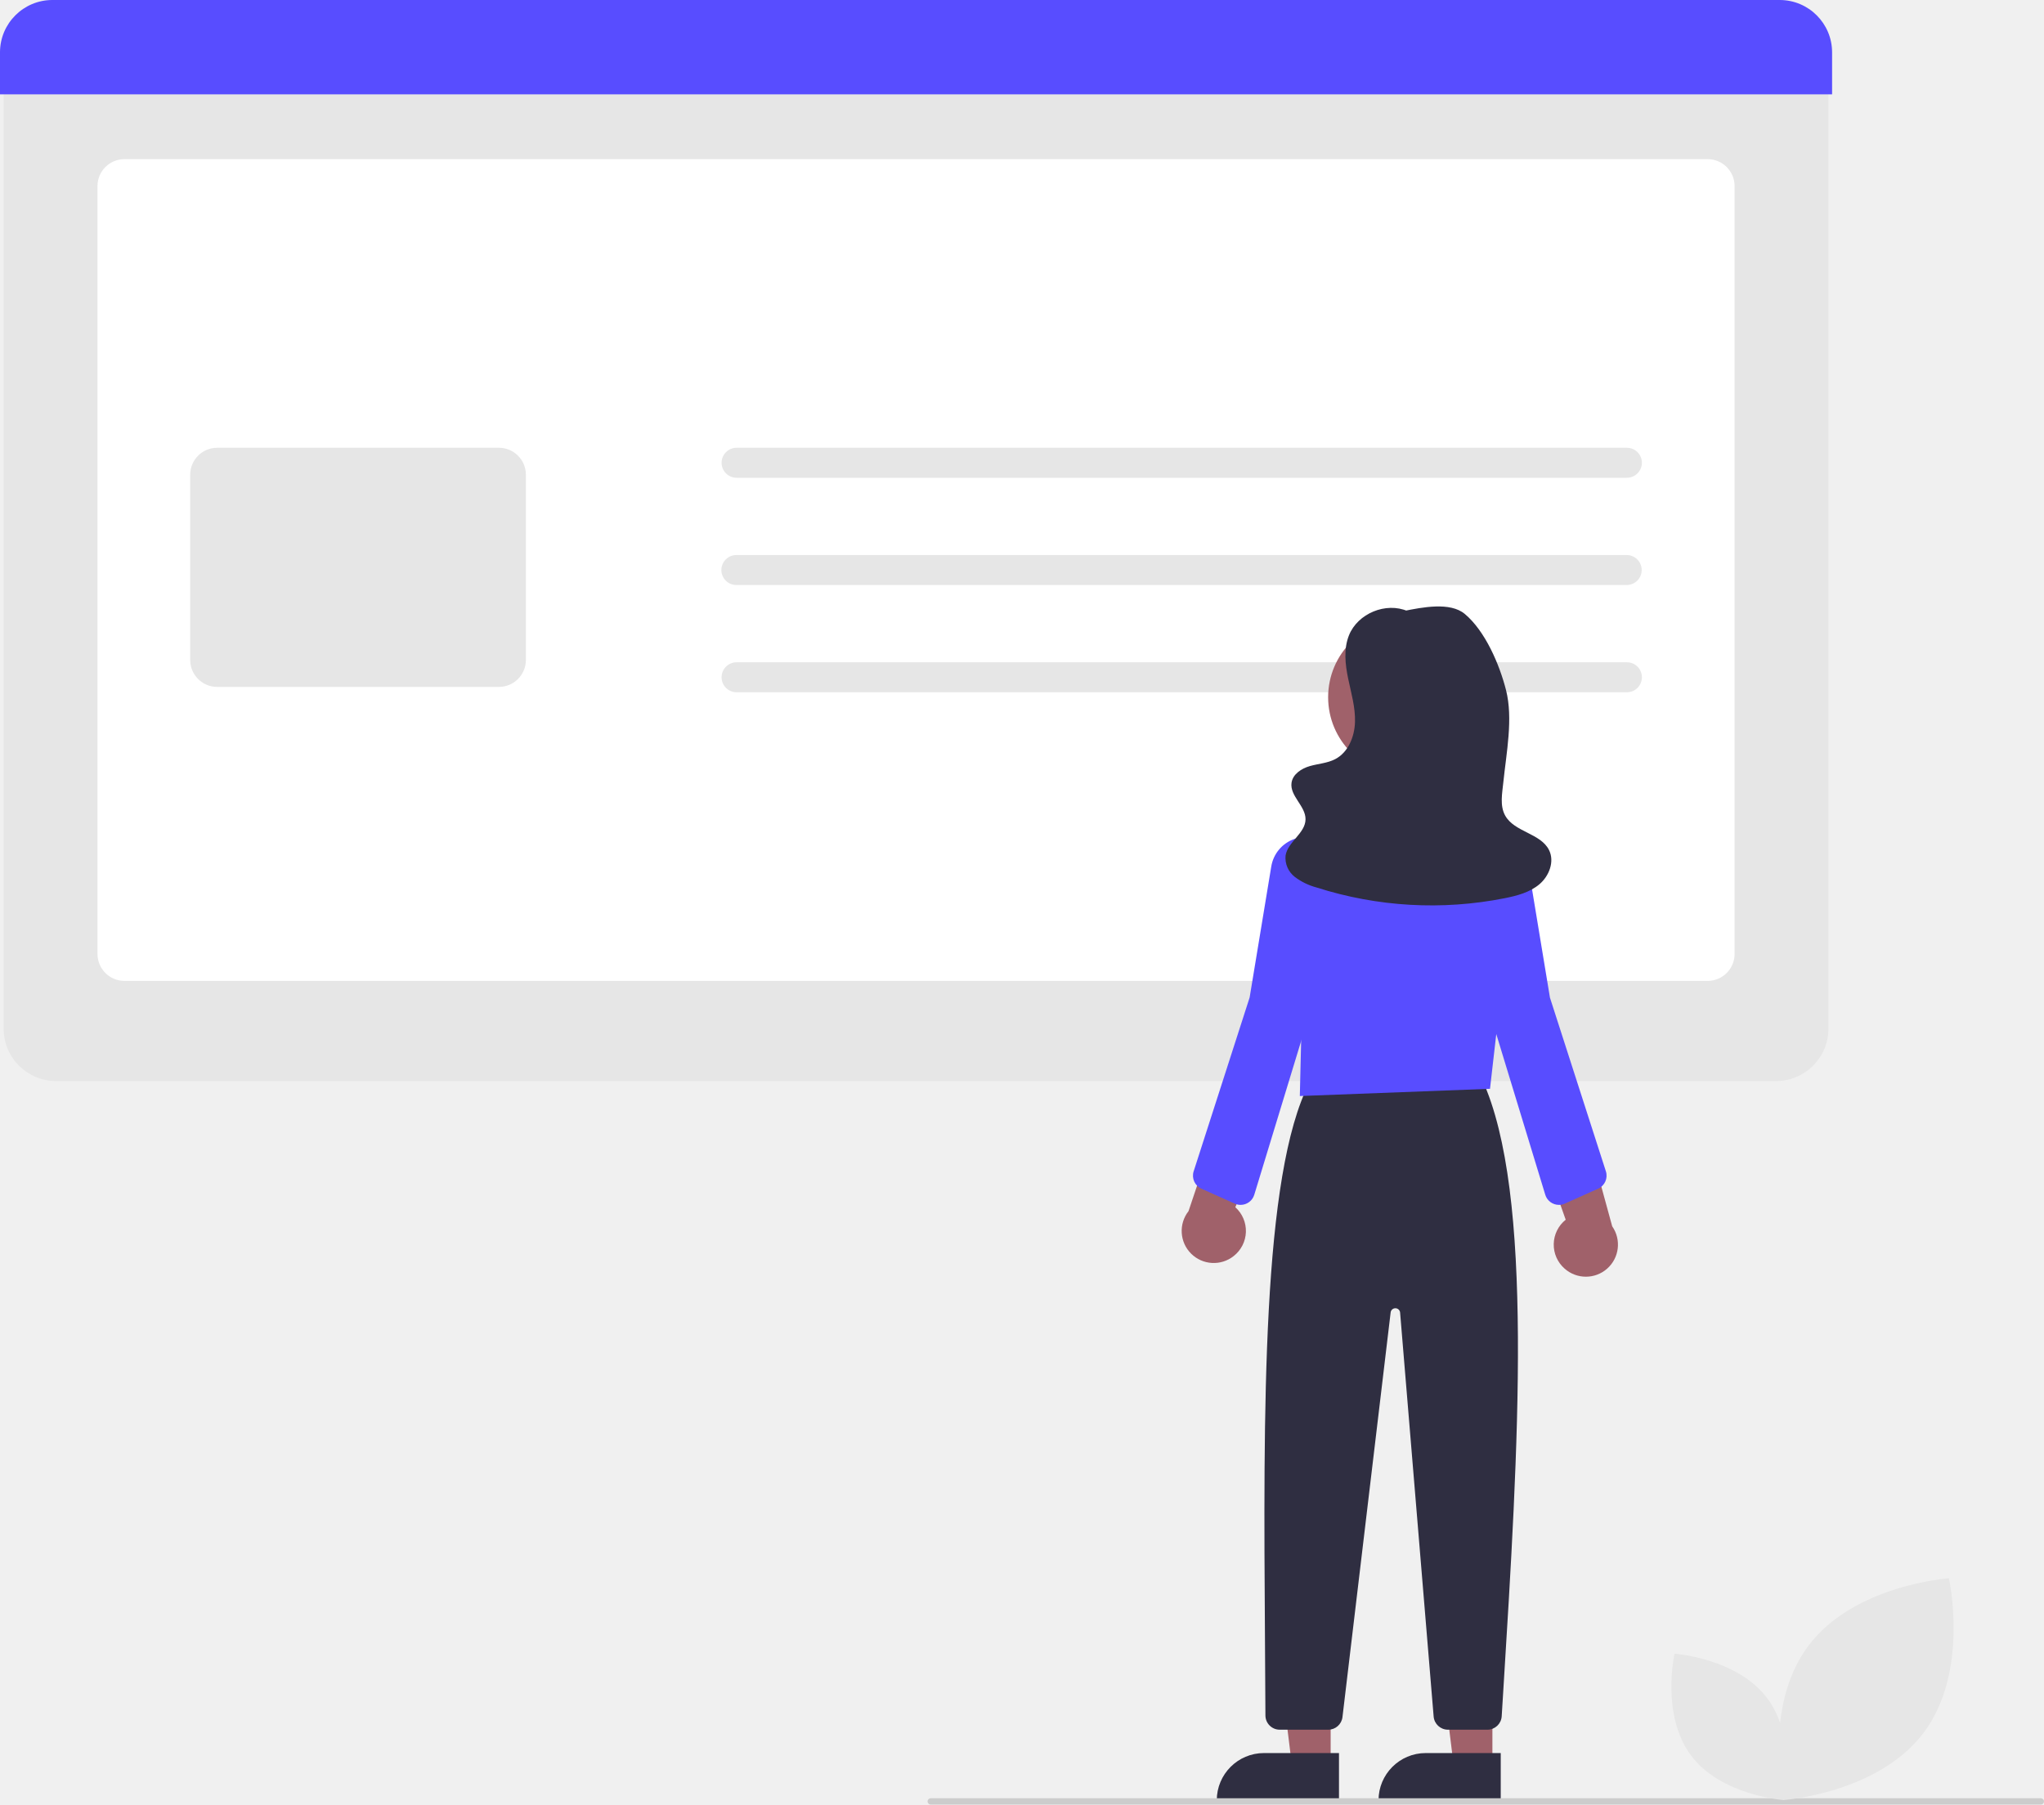
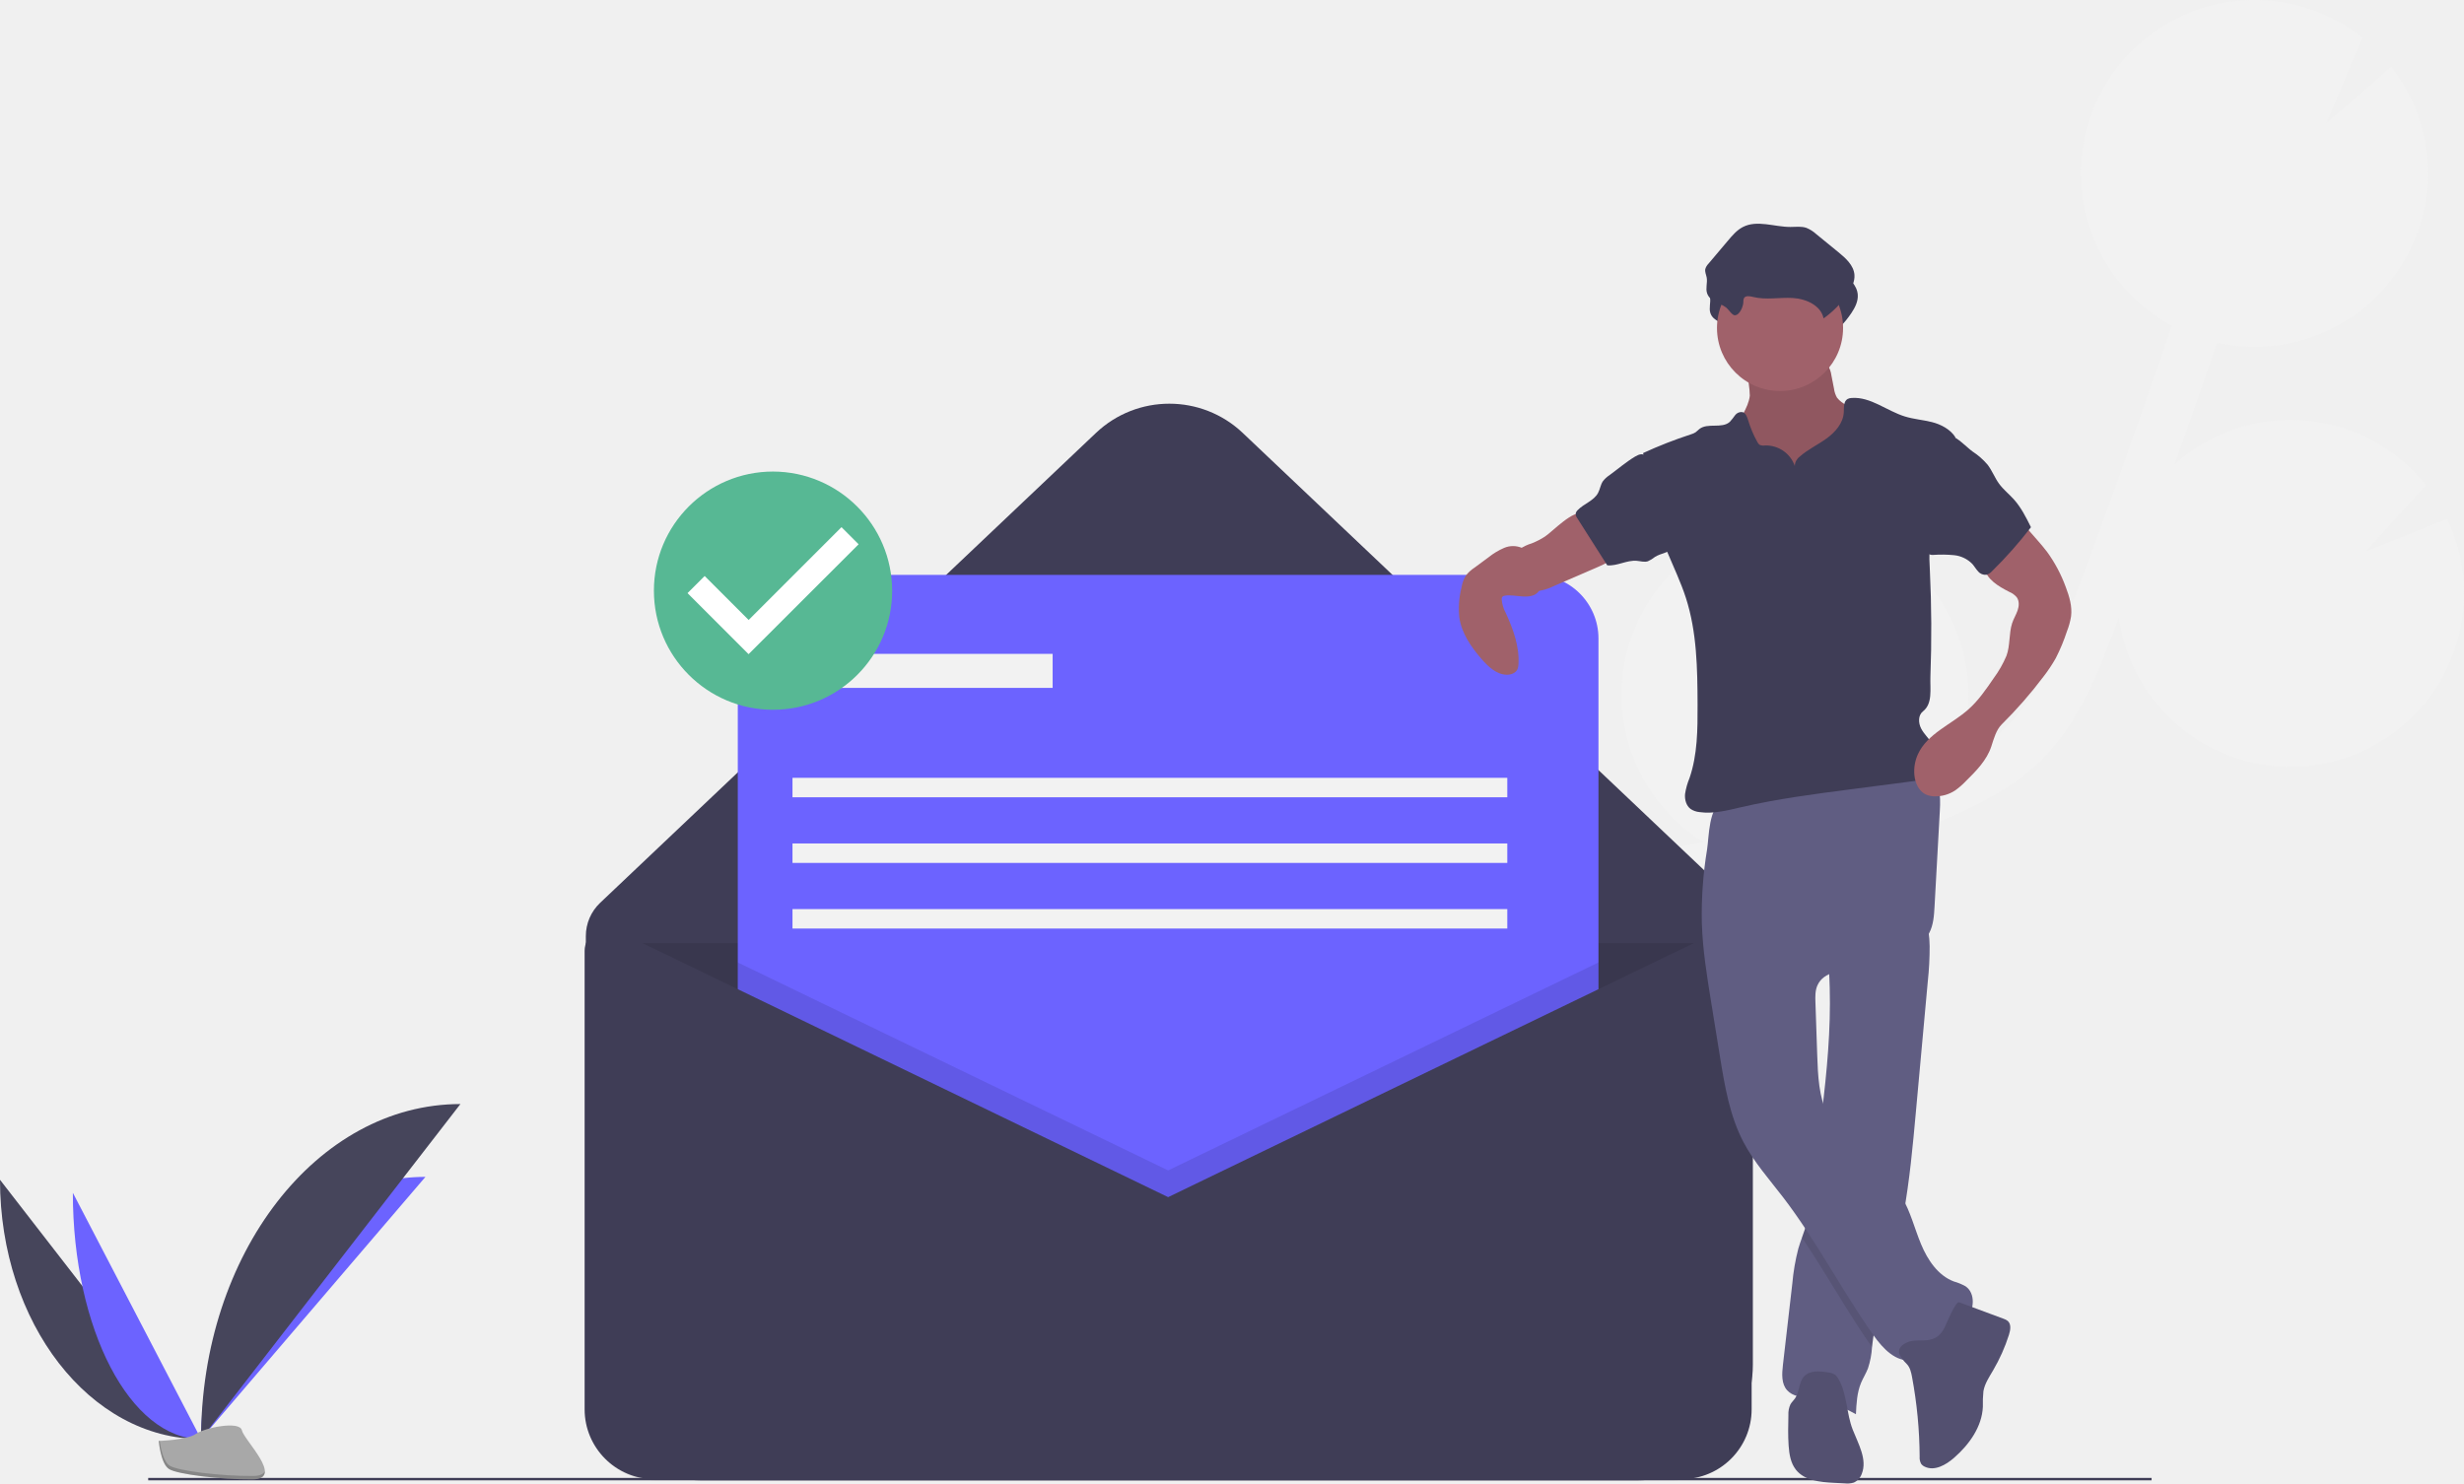
- <svg xmlns="http://www.w3.org/2000/svg" id="a47bc909-72c0-4996-baf1-6f4140acb8df" data-name="Layer 1" width="644.463" height="569.058" viewBox="0 0 644.463 569.058">
-   <path d="M837.763,506.372H295.423a16.519,16.519,0,0,1-16.5-16.5V184.073H854.263v305.8A16.519,16.519,0,0,1,837.763,506.372Z" transform="translate(-277.7686 -165.4709)" fill="#e6e6e6" />
-   <path d="M816.18,474.789H317.006a8.51,8.51,0,0,1-8.5-8.5V224.155a8.51,8.51,0,0,1,8.5-8.5H816.18a8.51,8.51,0,0,1,8.5,8.5V466.289A8.51,8.51,0,0,1,816.18,474.789Z" transform="translate(-277.7686 -165.4709)" fill="#fff" />
-   <path d="M855.418,195.219H277.769V181.971a16.519,16.519,0,0,1,16.5-16.5H838.918a16.519,16.519,0,0,1,16.5,16.5Z" transform="translate(-277.7686 -165.4709)" fill="#584dff" />
-   <path d="M435.08,382.08H346.234a8.51,8.51,0,0,1-8.5-8.5V315.173a8.51,8.51,0,0,1,8.5-8.5h88.845a8.509,8.509,0,0,1,8.5,8.5v58.407A8.509,8.509,0,0,1,435.08,382.08Z" transform="translate(-277.7686 -165.4709)" fill="#e6e6e6" />
-   <path d="M790.724,316.129H510.009a4.728,4.728,0,1,1,0-9.456H790.724a4.728,4.728,0,0,1,0,9.456Z" transform="translate(-277.7686 -165.4709)" fill="#e6e6e6" />
-   <path d="M790.724,349.949H510.009a4.728,4.728,0,1,1,0-9.455H790.724a4.728,4.728,0,0,1,0,9.455Z" transform="translate(-277.7686 -165.4709)" fill="#e6e6e6" />
-   <path d="M790.724,383.771H510.009a4.728,4.728,0,1,1,0-9.456H790.724a4.728,4.728,0,0,1,0,9.456Z" transform="translate(-277.7686 -165.4709)" fill="#e6e6e6" />
-   <polygon points="419.548 556.311 407.288 556.311 401.456 509.023 419.55 509.023 419.548 556.311" fill="#a0616a" />
-   <path d="M398.531,552.808h23.644a0,0,0,0,1,0,0v14.887a0,0,0,0,1,0,0H383.644a0,0,0,0,1,0,0v0A14.887,14.887,0,0,1,398.531,552.808Z" fill="#2f2e41" />
-   <polygon points="470.548 556.311 458.288 556.311 452.456 509.023 470.55 509.023 470.548 556.311" fill="#a0616a" />
-   <path d="M449.531,552.808h23.644a0,0,0,0,1,0,0v14.887a0,0,0,0,1,0,0H434.644a0,0,0,0,1,0,0v0A14.887,14.887,0,0,1,449.531,552.808Z" fill="#2f2e41" />
-   <path d="M746.755,710.914H734.276a4.526,4.526,0,0,1-4.484-4.128L719.215,579.387a1.5,1.5,0,0,0-2.984-.053l-15.189,127.611a4.502,4.502,0,0,1-4.469,3.968h-15.324a4.505,4.505,0,0,1-4.498-4.476c-.034-8.016-.088-16.09-.143-24.165-.486-71.922-.989-146.292,14.029-175.428l.137-.266,54.192-.927.136.298c16.396,35.83,11.42,115.875,6.607,193.283l-.463,7.459A4.507,4.507,0,0,1,746.755,710.914Z" transform="translate(-277.7686 -165.4709)" fill="#2f2e41" />
-   <circle cx="443.314" cy="219.864" r="24.561" fill="#a0616a" />
-   <path d="M687.597,511.094l.677-28.16-4.872-21.972a35.416,35.416,0,0,1,7.875-31.118,34.877,34.877,0,0,1,29.219-12.115h0q.531.041,1.064.089a35.023,35.023,0,0,1,24.131,12.907,35.431,35.431,0,0,1,7.764,26.574l-5.894,51.517Z" transform="translate(-277.7686 -165.4709)" fill="#584dff" />
-   <path d="M666.733,561.564a10.056,10.056,0,0,0,.527-15.41l13.828-32.951-18.251,3.428-10.334,30.765a10.11,10.11,0,0,0,14.229,14.168Z" transform="translate(-277.7686 -165.4709)" fill="#a0616a" />
-   <path d="M771.077,565.514a10.056,10.056,0,0,1,.35-15.415L759.496,516.414l18.026,4.46,8.566,31.303a10.11,10.11,0,0,1-15.012,13.336Z" transform="translate(-277.7686 -165.4709)" fill="#a0616a" />
-   <path d="M668.929,545.418a4.502,4.502,0,0,1-1.839-.393l-10.521-4.713a4.494,4.494,0,0,1-2.444-5.485l17.648-54.819,6.82-41.3a11.091,11.091,0,1,1,21.741,4.335l-10.365,44.292L673.234,542.23a4.497,4.497,0,0,1-4.305,3.188Z" transform="translate(-277.7686 -165.4709)" fill="#584dff" />
-   <path d="M769.291,545.418A4.497,4.497,0,0,1,764.986,542.23L748.26,487.366l-10.374-44.323a11.091,11.091,0,1,1,21.741-4.335l6.838,41.372,17.63,54.747a4.494,4.494,0,0,1-2.444,5.485L771.13,545.025A4.502,4.502,0,0,1,769.291,545.418Z" transform="translate(-277.7686 -165.4709)" fill="#584dff" />
-   <path d="M721.587,358.185c-6.826-2.957-15.743.722-18.498,7.632-1.714,4.3-1.191,9.151-.246,13.683s2.293,9.055,2.148,13.682-2.138,9.539-6.243,11.679c-2.453,1.279-5.322,1.421-7.981,2.184s-5.403,2.547-5.786,5.286c-.579,4.145,4.448,7.301,4.414,11.486-.036,4.434-5.577,7.067-6.295,11.442a7.595,7.595,0,0,0,2.929,6.75,19.907,19.907,0,0,0,6.884,3.333,118.81,118.81,0,0,0,59.255,3.376c3.918-.782,7.951-1.838,10.995-4.426s4.786-7.117,3.036-10.708c-2.624-5.385-10.953-5.692-13.856-10.931-1.741-3.143-.94-7.001-.573-10.575.947-9.231,3.131-20.014.838-29.005-2.072-8.123-6.57-18.62-13-24-4.614-3.86-13.422-2.101-19.318-.911Z" transform="translate(-277.7686 -165.4709)" fill="#2f2e41" />
-   <path d="M921.231,734.529h-350a1,1,0,0,1,0-2h350a1,1,0,0,1,0,2Z" transform="translate(-277.7686 -165.4709)" fill="#ccc" />
-   <path d="M884.378,711.758c-14.42,19.311-44.352,21.344-44.352,21.344s-6.554-29.277,7.866-48.588,44.352-21.344,44.352-21.344S898.797,692.446,884.378,711.758Z" transform="translate(-277.7686 -165.4709)" fill="#e6e6e6" />
-   <path d="M810.921,719.017c9.515,12.743,29.267,14.084,29.267,14.084s4.324-19.319-5.191-32.062-29.267-14.084-29.267-14.084S801.406,706.274,810.921,719.017Z" transform="translate(-277.7686 -165.4709)" fill="#e6e6e6" />
+ <svg xmlns="http://www.w3.org/2000/svg" id="aaafdec0-95c8-49a3-a8f8-64216c6da511" data-name="Layer 1" width="1013.449" height="610.281" viewBox="0 0 1013.449 610.281">
+   <path d="M782.744,493.253l8.69-1.502c.834-.146,1.661-.324,2.494-.475A71.336,71.336,0,0,1,839.477,359.773l-11.39,27.103,26.986-23.563a1.218,1.218,0,0,1,.184.062,71.34,71.34,0,0,1,43.588,90.991c-.451,1.285-.989,2.512-1.505,3.754,7.618-3.828,14.926-8.284,20.886-13.989,12.066-11.562,18.676-27.517,26.064-47.173,14.636-38.953,28.727-78.469,42.256-118.071a71.308,71.308,0,0,1-33.338-86.355c.725-2.059,1.565-4.042,2.455-5.99.222-.487.447-.972.679-1.452.905-1.867,1.86-3.697,2.908-5.452.171-.288.363-.557.538-.842q1.368-2.221,2.886-4.31c.377-.523.752-1.044,1.142-1.555,1.147-1.5,2.334-2.959,3.587-4.352.418-.466.862-.902,1.292-1.356q1.443-1.523,2.966-2.954c.535-.502,1.064-1.008,1.614-1.492.141-.124.272-.26.414-.383.007.009.013.019.019.028a71.29,71.29,0,0,1,91.213-2.049L1050.1,195.641l26.679-23.283a70.944,70.944,0,0,1,2.637,84.02c.025.009.05.015.075.024-.291.428-.622.82-.922,1.24q-.844,1.184-1.728,2.325c-.758.976-1.545,1.919-2.349,2.85-.607.702-1.205,1.41-1.836,2.086-.924.988-1.892,1.924-2.866,2.854-.569.543-1.113,1.113-1.698,1.636q-2.3,2.055-4.76,3.899c-.575.431-1.182.811-1.769,1.223-1.151.81-2.308,1.608-3.503,2.347-.742.458-1.503.877-2.26,1.308-1.096.624-2.2,1.229-3.326,1.794-.799.4-1.603.781-2.417,1.151-1.157.527-2.328,1.016-3.512,1.482-.794.312-1.585.628-2.39.912-1.329.468-2.677.875-4.033,1.264-.685.197-1.358.422-2.049.598-2.034.519-4.092.961-6.173,1.299-.391.064-.79.088-1.183.145-1.725.251-3.459.454-5.207.577-.751.053-1.507.061-2.262.09-1.413.055-2.827.083-4.249.053-.829-.018-1.658-.06-2.49-.107q-2.077-.118-4.158-.362c-.82-.095-1.638-.189-2.459-.314-1.486-.226-2.971-.52-4.455-.843-.097-.021-.195-.034-.293-.056q-8.565,25.061-17.448,50.016a71.291,71.291,0,0,1,103.374,8.521l-24.664,27.276,33.394-13.331a71.095,71.095,0,0,1,2.854,54.309,69.978,69.978,0,0,1-9.062,17.532,71.312,71.312,0,0,1-128.853-31.287c-.627,1.676-1.234,3.373-1.863,5.048-6.519,17.341-14.63,38.922-30.918,54.525-11.041,10.576-24.625,17.285-37.657,22.958q-12.73,5.54-25.799,10.244a71.497,71.497,0,0,1-31.926,10.175c-13.747,3.819-27.668,7.007-41.718,9.468l-8.761,1.51c-7.874,1.349-15.947,2.737-23.96,4.337,1.154.342,2.309.669,3.457,1.073a71.363,71.363,0,0,1,47.639,69.428l-54.925,16.859,49.701,7.893a71.373,71.373,0,0,1-118.926,21.106q.757,2.535,1.52,5.063c1.009,3.349,2.01,6.678,2.971,9.976,13.078,44.938,7.45,80.288-15.851,99.532l-12.644-15.305c22.678-18.734,15.642-57.336,9.434-78.682-.944-3.238-1.929-6.509-2.92-9.798-8.518-28.298-18.174-60.373-5.668-89.848C684.773,510.029,739.096,500.727,782.744,493.253Z" transform="translate(-93.27537 -144.8593)" fill="#f2f2f2" />
+   <path d="M766.646,753.851H381.813a47.583,47.583,0,0,1-47.583-47.583V529.956a18.851,18.851,0,0,1,5.882-13.681L544.036,322.972a43.889,43.889,0,0,1,60.388,0L798.854,507.276a49.274,49.274,0,0,1,15.376,35.76V706.268A47.583,47.583,0,0,1,766.646,753.851Z" transform="translate(-93.27537 -144.8593)" fill="#3f3d56" />
+   <path d="M240.954,387.992h476a0,0,0,0,1,0,0V580.259a28.732,28.732,0,0,1-28.732,28.732H269.686a28.732,28.732,0,0,1-28.732-28.732V387.992a0,0,0,0,1,0,0Z" opacity="0.1" />
+   <path d="M333.73,521.351" transform="translate(-93.27537 -144.8593)" fill="none" stroke="#3f3d56" stroke-miterlimit="10" />
+   <rect x="303.454" y="236.492" width="354" height="354" rx="26.181" fill="#6c63ff" />
+   <polygon points="657.454 395.942 657.454 590.492 303.454 590.492 303.454 395.942 480.454 481.492 657.454 395.942" opacity="0.1" />
+   <path d="M573.73,637.351l-226.794-109.617a9.202,9.202,0,0,0-13.206,8.285V724.619a28.732,28.732,0,0,0,28.732,28.732H784.997a28.732,28.732,0,0,0,28.732-28.732v-185.369a11.229,11.229,0,0,0-16.115-10.11Z" transform="translate(-93.27537 -144.8593)" fill="#3f3d56" />
+   <rect x="333.954" y="268.992" width="99" height="14" fill="#f2f2f2" />
+   <rect x="325.954" y="319.992" width="294" height="8" fill="#f2f2f2" />
+   <rect x="325.954" y="346.992" width="294" height="8" fill="#f2f2f2" />
+   <rect x="325.954" y="373.992" width="294" height="8" fill="#f2f2f2" />
+   <line x1="60.954" y1="608.492" x2="884.954" y2="608.492" fill="none" stroke="#3f3d56" stroke-miterlimit="10" />
+   <path d="M93.275,630.212c0,58.96,36.989,106.67,82.699,106.67" transform="translate(-93.27537 -144.8593)" fill="#46455b" />
+   <path d="M175.975,736.883c0-59.623,41.277-107.869,92.288-107.869" transform="translate(-93.27537 -144.8593)" fill="#6c63ff" />
+   <path d="M123.239,635.557c0,56.006,23.587,101.325,52.736,101.325" transform="translate(-93.27537 -144.8593)" fill="#6c63ff" />
+   <path d="M175.975,736.883c0-76.185,47.71-137.832,106.67-137.832" transform="translate(-93.27537 -144.8593)" fill="#46455b" />
+   <path d="M158.577,737.635s11.728-.361,15.263-2.878,18.041-5.522,18.918-1.486,17.625,20.076,4.384,20.183-30.766-2.062-34.294-4.211S158.577,737.635,158.577,737.635Z" transform="translate(-93.27537 -144.8593)" fill="#a8a8a8" />
+   <path d="M197.378,752.049c-13.241.107-30.766-2.062-34.294-4.211-2.687-1.637-3.757-7.509-4.115-10.218-.248.011-.392.015-.392.015s.743,9.459,4.271,11.608,21.053,4.318,34.294,4.211c3.822-.031,5.142-1.391,5.07-3.405C201.68,751.266,200.223,752.026,197.378,752.049Z" transform="translate(-93.27537 -144.8593)" opacity="0.2" />
+   <path d="M812.988,307.63c-.601,5.355-4.685,9.668-6.198,14.839-2.278,7.784,1.661,16.136,7.048,22.198a49.159,49.159,0,0,0,34.234,16.255,14.6,14.6,0,0,0,5.66-.617,12.116,12.116,0,0,0,4.306-2.943c4.057-4.074,6.235-9.719,7.103-15.402s.531-11.474.191-17.214a9.721,9.721,0,0,0-.636-3.472,8.896,8.896,0,0,0-2.235-2.747,52.07,52.07,0,0,0-9.59-6.966,11.009,11.009,0,0,1-4.018-3.075,9.937,9.937,0,0,1-1.242-3.681l-1.059-5.399a10.609,10.609,0,0,0-1.556-4.376c-1.872-2.525-5.452-2.868-8.592-2.992L824.899,291.586c-3.579-.14-8.294-1.167-11.788-.464-3.262.656-2.179,3.663-1.586,6.4A46.267,46.267,0,0,1,812.988,307.63Z" transform="translate(-93.27537 -144.8593)" fill="#a0616a" />
+   <path d="M812.988,307.63c-.601,5.355-4.685,9.668-6.198,14.839-2.278,7.784,1.661,16.136,7.048,22.198a49.159,49.159,0,0,0,34.234,16.255,14.6,14.6,0,0,0,5.66-.617,12.116,12.116,0,0,0,4.306-2.943c4.057-4.074,6.235-9.719,7.103-15.402s.531-11.474.191-17.214a9.721,9.721,0,0,0-.636-3.472,8.896,8.896,0,0,0-2.235-2.747,52.07,52.07,0,0,0-9.59-6.966,11.009,11.009,0,0,1-4.018-3.075,9.937,9.937,0,0,1-1.242-3.681l-1.059-5.399a10.609,10.609,0,0,0-1.556-4.376c-1.872-2.525-5.452-2.868-8.592-2.992L824.899,291.586c-3.579-.14-8.294-1.167-11.788-.464-3.262.656-2.179,3.663-1.586,6.4A46.267,46.267,0,0,1,812.988,307.63Z" transform="translate(-93.27537 -144.8593)" opacity="0.1" />
+   <path d="M886.177,548.641q-2.445,26.808-4.89,53.608c-1.276,14.061-2.577,28.179-5.079,42.059-.864,4.783-1.877,9.541-3.079,14.258-3.342,13.097-8.191,25.899-9.755,39.325-.049.387-.091.782-.132,1.177a34.189,34.189,0,0,1-1.671,8.726c-.782,2.05-1.984,3.919-2.832,5.944-1.688,4.05-1.91,8.529-2.116,12.916a55.682,55.682,0,0,0-19.173-6.553c-3.252-.486-6.874-.831-9.088-3.26-2.453-2.684-2.182-6.792-1.77-10.397q1.939-16.794,3.869-33.571a87.495,87.495,0,0,1,2.445-14.258c.445-1.556.98-3.087,1.523-4.618.749-2.107,1.506-4.215,2.074-6.38a76.832,76.832,0,0,0,1.712-10.628c1.325-11.262,2.922-22.499,4.322-33.752l.074-.593c2.099-17.057,3.696-34.197,3.235-51.377-.066-2.544-.173-5.088-.338-7.639-.23-3.696-.568-5.656,2.494-7.969,3.383-2.552,7.837-4.338,11.706-6.01,2.083-.906,25.018-9.047,25.553-7.261a44.688,44.688,0,0,1,1.679,11.706A130.253,130.253,0,0,1,886.177,548.641Z" transform="translate(-93.27537 -144.8593)" fill="#605d82" />
+   <path d="M876.207,644.308c-.864,4.783-1.877,9.541-3.079,14.258-3.342,13.097-8.191,25.899-9.755,39.325-.049.387-.091.782-.132,1.177-10.224-14.604-18.835-30.311-28.813-45.072.749-2.107,1.506-4.215,2.074-6.38a76.832,76.832,0,0,0,1.712-10.628c1.325-11.262,2.922-22.499,4.322-33.752l.074-.593a34.964,34.964,0,0,0,2.494,6.923c6.701,13.616,22.622,20.498,30.41,33.53Q875.874,643.703,876.207,644.308Z" transform="translate(-93.27537 -144.8593)" opacity="0.1" />
+   <path d="M793.242,524.578c.338,10.921,2.086,21.743,3.83,32.529l3.599,22.254c1.97,12.18,4.021,24.607,9.785,35.516,4.312,8.16,10.524,15.124,16.143,22.445,13.815,17.998,24.194,38.387,37.294,56.913,3.808,5.385,9.25,11.208,15.749,10.084,4.265-.738,7.363-4.289,10.715-7.027,3.953-3.228,8.716-5.59,11.826-9.636s3.719-10.771-.494-13.65a22.228,22.228,0,0,0-4.822-1.973c-6.532-2.484-10.759-8.862-13.449-15.312s-4.32-13.384-7.904-19.383c-7.787-13.032-23.71-19.913-30.413-33.534-3.754-7.629-4.112-16.422-4.399-24.92l-.732-21.662c-.08-2.369-.143-4.833.82-6.998,2.564-5.766,10.305-6.303,16.573-7.034a56.692,56.692,0,0,0,20.31-6.408c3.61-1.95,7.137-4.435,9.069-8.055,1.762-3.303,2.005-7.176,2.212-10.914l2.17-39.258c.187-3.378.357-6.87-.833-10.036-2.989-7.95-13.029-10.548-21.514-10.169-15.79.706-30.367,7.498-45.255,12.085a115.055,115.055,0,0,1-11.217,2.926c-3.341.671-7.385.392-10.572,1.467-5.667,1.911-5.523,14.304-6.327,19.445A163.693,163.693,0,0,0,793.242,524.578Z" transform="translate(-93.27537 -144.8593)" fill="#605d82" />
+   <path d="M877.499,705.964c1.392,1.404,1.847,3.461,2.21,5.405a184.599,184.599,0,0,1,3.126,32.692,5.338,5.338,0,0,0,.588,2.962,3.721,3.721,0,0,0,1.538,1.236c4.024,1.918,8.695-.755,12.048-3.692,6.216-5.445,11.476-12.754,11.829-21.011a48.779,48.779,0,0,1,.223-6.372c.546-3.108,2.361-5.817,3.96-8.537a72.053,72.053,0,0,0,6.545-14.672c.611-1.923,1.018-4.345-.489-5.687a5.482,5.482,0,0,0-1.792-.931L899.109,680.606c-1.575-.585-5.495,9.484-6.117,10.585-1.522,2.693-3.035,4.221-6.088,4.843-3.117.634-6.827-.276-9.735,1.279C872.249,699.944,874.714,703.155,877.499,705.964Z" transform="translate(-93.27537 -144.8593)" fill="#535070" />
+   <path d="M849.449,712.178a5.574,5.574,0,0,0-1.384-1.754,6.259,6.259,0,0,0-2.791-.948c-3.461-.588-7.563-.975-9.951,1.598-2.239,2.412-1.854,6.34-3.727,9.047-.593.857-1.396,1.563-1.91,2.469a9.31,9.31,0,0,0-.838,4.429c-.097,4.195-.193,8.398.097,12.584.243,3.508.834,7.184,3.028,9.932,3.521,4.411,9.872,5.045,15.508,5.332l4.565.232a8.912,8.912,0,0,0,3.741-.343,6.159,6.159,0,0,0,3.227-3.551c2.376-5.906-1.387-12.27-3.705-18.2C852.646,726.189,853.125,718.621,849.449,712.178Z" transform="translate(-93.27537 -144.8593)" fill="#535070" />
+   <path d="M811.666,277.459a3.773,3.773,0,0,1,.257-1.76c.669-1.182,2.415-.861,3.732-.528,5.297,1.335,10.878.127,16.331.439s11.597,3.038,12.693,8.39a39.824,39.824,0,0,0,10.069-10.345c1.514-2.265,2.833-4.859,2.627-7.576-.297-3.918-3.584-6.848-6.628-9.333l-9.073-7.407a13.673,13.673,0,0,0-4.062-2.583c-2.095-.716-4.38-.375-6.594-.373-6.605.004-13.647-3.002-19.521.018-2.454,1.261-4.301,3.423-6.081,5.53l-8.098,9.586a5.121,5.121,0,0,0-1.294,2.195c-.23,1.17.37,2.325.58,3.499.383,2.141-.54,4.427.169,6.484,1.177,3.414,5.323,3.897,7.857,5.855.945.729,2.425,3.202,3.55,3.172C810.209,282.665,811.613,279.037,811.666,277.459Z" transform="translate(-93.27537 -144.8593)" fill="#3f3d56" />
+   <circle cx="732.131" cy="134.925" r="25.932" fill="#a0616a" />
+   <path d="M831.48,336.536a12.562,12.562,0,0,0-12.229-8.416,3.729,3.729,0,0,1-2.256-.285,3.109,3.109,0,0,1-.927-1.159,45.299,45.299,0,0,1-3.781-8.939c-.414-1.373-.979-2.991-2.368-3.348a3.199,3.199,0,0,0-3.018,1.313,26.59,26.59,0,0,1-2.157,2.711c-3.261,2.916-9.043.258-12.504,2.934-.565.437-1.032.997-1.626,1.394a7.594,7.594,0,0,1-1.904.816,182.621,182.621,0,0,0-19.626,7.687c2.303,13.867,4.662,27.975,10.059,40.955,2.568,6.177,5.479,12.226,7.536,18.591,4.557,14.104,4.759,29.194,4.81,44.015.035,10.144-.015,20.505-3.297,30.103a28.412,28.412,0,0,0-1.853,6.613c-.198,2.287.468,4.809,2.321,6.164a7.938,7.938,0,0,0,3.581,1.258c5.687.834,11.42-.679,17.019-1.976,15.008-3.476,30.315-5.465,45.592-7.448l25.6-3.324a14.862,14.862,0,0,0,5.296-1.369c4.684-2.565,5.129-9.611,2.22-14.09-1.395-2.147-3.362-3.909-4.534-6.185s-1.272-5.46.746-7.037c4.103-3.207,2.879-9.158,3.075-14.362q.821-21.829-.222-43.674a86.962,86.962,0,0,1-.145-9.058,80.214,80.214,0,0,1,2.823-15.115l7.779-30.628c-2.032-3.211-5.923-5.248-9.609-6.173s-7.525-1.197-11.154-2.322c-7.436-2.304-14.057-8.152-21.823-7.607a3.962,3.962,0,0,0-1.691.413c-1.752.992-1.474,3.516-1.586,5.526-.248,4.447-3.518,8.163-7.13,10.769s-7.737,4.506-11.054,7.478A4.933,4.933,0,0,0,831.48,336.536Z" transform="translate(-93.27537 -144.8593)" fill="#3f3d56" />
+   <path d="M728.73,365.587a30.615,30.615,0,0,1-5.454,2.807,17.93,17.93,0,0,0-5.225,2.536,8.188,8.188,0,0,0-1.817,2.245,9.983,9.983,0,0,0,9.206,14.874,20.039,20.039,0,0,0,6.807-2.03L750.537,378.093c3.096-1.341,6.44-2.914,7.903-5.954a1.383,1.383,0,0,0,.178-.945,1.562,1.562,0,0,0-.751-.79,40.867,40.867,0,0,1-10.65-10.042c-.75-1.019-1.669-3.424-2.729-4.035C740.616,354.098,731.829,363.576,728.73,365.587Z" transform="translate(-93.27537 -144.8593)" fill="#a0616a" />
+   <path d="M924.258,359.084l6.743,7.703c1.448,1.654,2.897,3.309,4.216,5.067a59.141,59.141,0,0,1,7.723,14.549c1.466,3.846,2.682,7.943,2.17,12.027a29.422,29.422,0,0,1-1.687,6.117,76.142,76.142,0,0,1-4.582,11.036,62.866,62.866,0,0,1-5.156,7.727,180.44,180.44,0,0,1-17.094,19.552c-2.305,2.282-3.272,5.972-4.276,9.057-1.851,5.69-6.255,10.121-10.514,14.323a29.237,29.237,0,0,1-4.515,3.885,14.705,14.705,0,0,1-8.216,2.34,9.018,9.018,0,0,1-3.701-.766c-2.915-1.384-4.396-4.754-4.7-7.967a16.946,16.946,0,0,1,1.418-8.521c3.869-8.572,13.806-12.286,20.83-18.54,4.119-3.667,7.268-8.274,10.374-12.831a44.348,44.348,0,0,0,5.247-9.197c1.569-4.185.958-9.14,2.328-13.394.579-1.798,1.609-3.422,2.232-5.206s.78-3.901-.31-5.445a7.913,7.913,0,0,0-3.053-2.235c-4.487-2.277-9.512-5.208-10.371-10.166a10.891,10.891,0,0,1,2.009-7.764,32.35,32.35,0,0,1,5.658-5.93C918.995,362.771,922.295,360.819,924.258,359.084Z" transform="translate(-93.27537 -144.8593)" fill="#a0616a" />
+   <path d="M724.401,376.34c-1.191-2.405-2.679-4.859-5.082-6.055a9.364,9.364,0,0,0-7.387-.031,27.774,27.774,0,0,0-6.483,3.92l-5.812,4.285a14.307,14.307,0,0,0-3.451,3.185,13.445,13.445,0,0,0-1.797,4.931,35.246,35.246,0,0,0-.914,12.197c.922,6.554,4.874,12.276,9.223,17.266,2.718,3.118,6.073,6.264,10.207,6.397,1.784.057,3.769-.646,4.511-2.27a5.661,5.661,0,0,0,.403-2.022c.447-7.311-2.169-14.452-5.218-21.111a13.536,13.536,0,0,1-1.683-5.673,1.556,1.556,0,0,1,.248-.95,1.605,1.605,0,0,1,.992-.484c4.174-.826,11.364,2.417,14.292-2.218C728.351,384.7,725.75,379.065,724.401,376.34Z" transform="translate(-93.27537 -144.8593)" fill="#a0616a" />
+   <path d="M810.306,269.3a3.773,3.773,0,0,1,.257-1.76c.669-1.182,2.415-.861,3.732-.528,5.297,1.335,10.878.127,16.331.439s11.597,3.038,12.693,8.39a39.824,39.824,0,0,0,10.069-10.345c1.514-2.265,2.833-4.859,2.627-7.576-.297-3.918-3.584-6.848-6.628-9.333l-9.073-7.407a13.672,13.672,0,0,0-4.062-2.583c-2.095-.716-4.38-.375-6.594-.373-6.605.004-13.647-3.002-19.521.018-2.454,1.261-4.301,3.423-6.081,5.53l-8.098,9.586a5.121,5.121,0,0,0-1.294,2.195c-.23,1.17.37,2.325.58,3.499.383,2.141-.54,4.427.169,6.484,1.177,3.414,5.323,3.897,7.857,5.855.945.729,2.425,3.202,3.55,3.172C808.849,274.505,810.253,270.877,810.306,269.3Z" transform="translate(-93.27537 -144.8593)" fill="#3f3d56" />
+   <path d="M755.229,340.364a10.541,10.541,0,0,0-2.714,2.527c-.951,1.437-1.144,3.252-1.961,4.77-1.748,3.248-5.835,4.403-8.385,7.067a2.64,2.64,0,0,0-.806,1.382,3.08,3.08,0,0,0,.685,1.99l12.297,19.332c4.094.36,8.022-2.205,12.118-1.864,1.529.127,3.094.655,4.561.203a13.079,13.079,0,0,0,2.927-1.79c2.444-1.545,5.698-1.725,7.748-3.764,1.968-1.956,2.219-5.017,2.195-7.792a31.321,31.321,0,0,0-.731-7.168c-1.81-7.42-7.485-13.114-11.043-19.687-1.732-3.2-2.674-5.073-6.34-2.876C762.095,334.903,758.697,337.828,755.229,340.364Z" transform="translate(-93.27537 -144.8593)" fill="#3f3d56" />
+   <path d="M904.571,330.588a28.769,28.769,0,0,1,6.186,5.419c1.873,2.415,2.934,5.372,4.734,7.843,1.744,2.395,4.119,4.25,6.097,6.455,3,3.345,5.033,7.425,7.028,11.451a171.065,171.065,0,0,1-15.906,17.977,5.13,5.13,0,0,1-2.415,1.588,3.896,3.896,0,0,1-3.414-1.392c-.886-.929-1.513-2.075-2.36-3.039a12.162,12.162,0,0,0-7.518-3.636,51.632,51.632,0,0,0-8.518-.117,3.367,3.367,0,0,1-1.819-.306,3.056,3.056,0,0,1-.993-1.139c-3.329-5.665-2.258-12.778-1.084-19.243l2.695-14.835a33.297,33.297,0,0,1,2.243-8.245c1.021-2.182,3.304-5.881,6.111-5.228C898.468,324.798,902.19,328.876,904.571,330.588Z" transform="translate(-93.27537 -144.8593)" fill="#3f3d56" />
+   <ellipse cx="317.954" cy="242.066" rx="41" ry="41.075" fill="#fff" />
+   <path d="M411.23,338.851a49,49,0,1,0,49,49A49.144,49.144,0,0,0,411.23,338.851Zm-10.059,75.125-25.113-25.113,7.044-7.044L401.194,399.912l38.187-38.187,7.044,7.044-45.254,45.207Z" transform="translate(-93.27537 -144.8593)" fill="#57b894" />
</svg>
